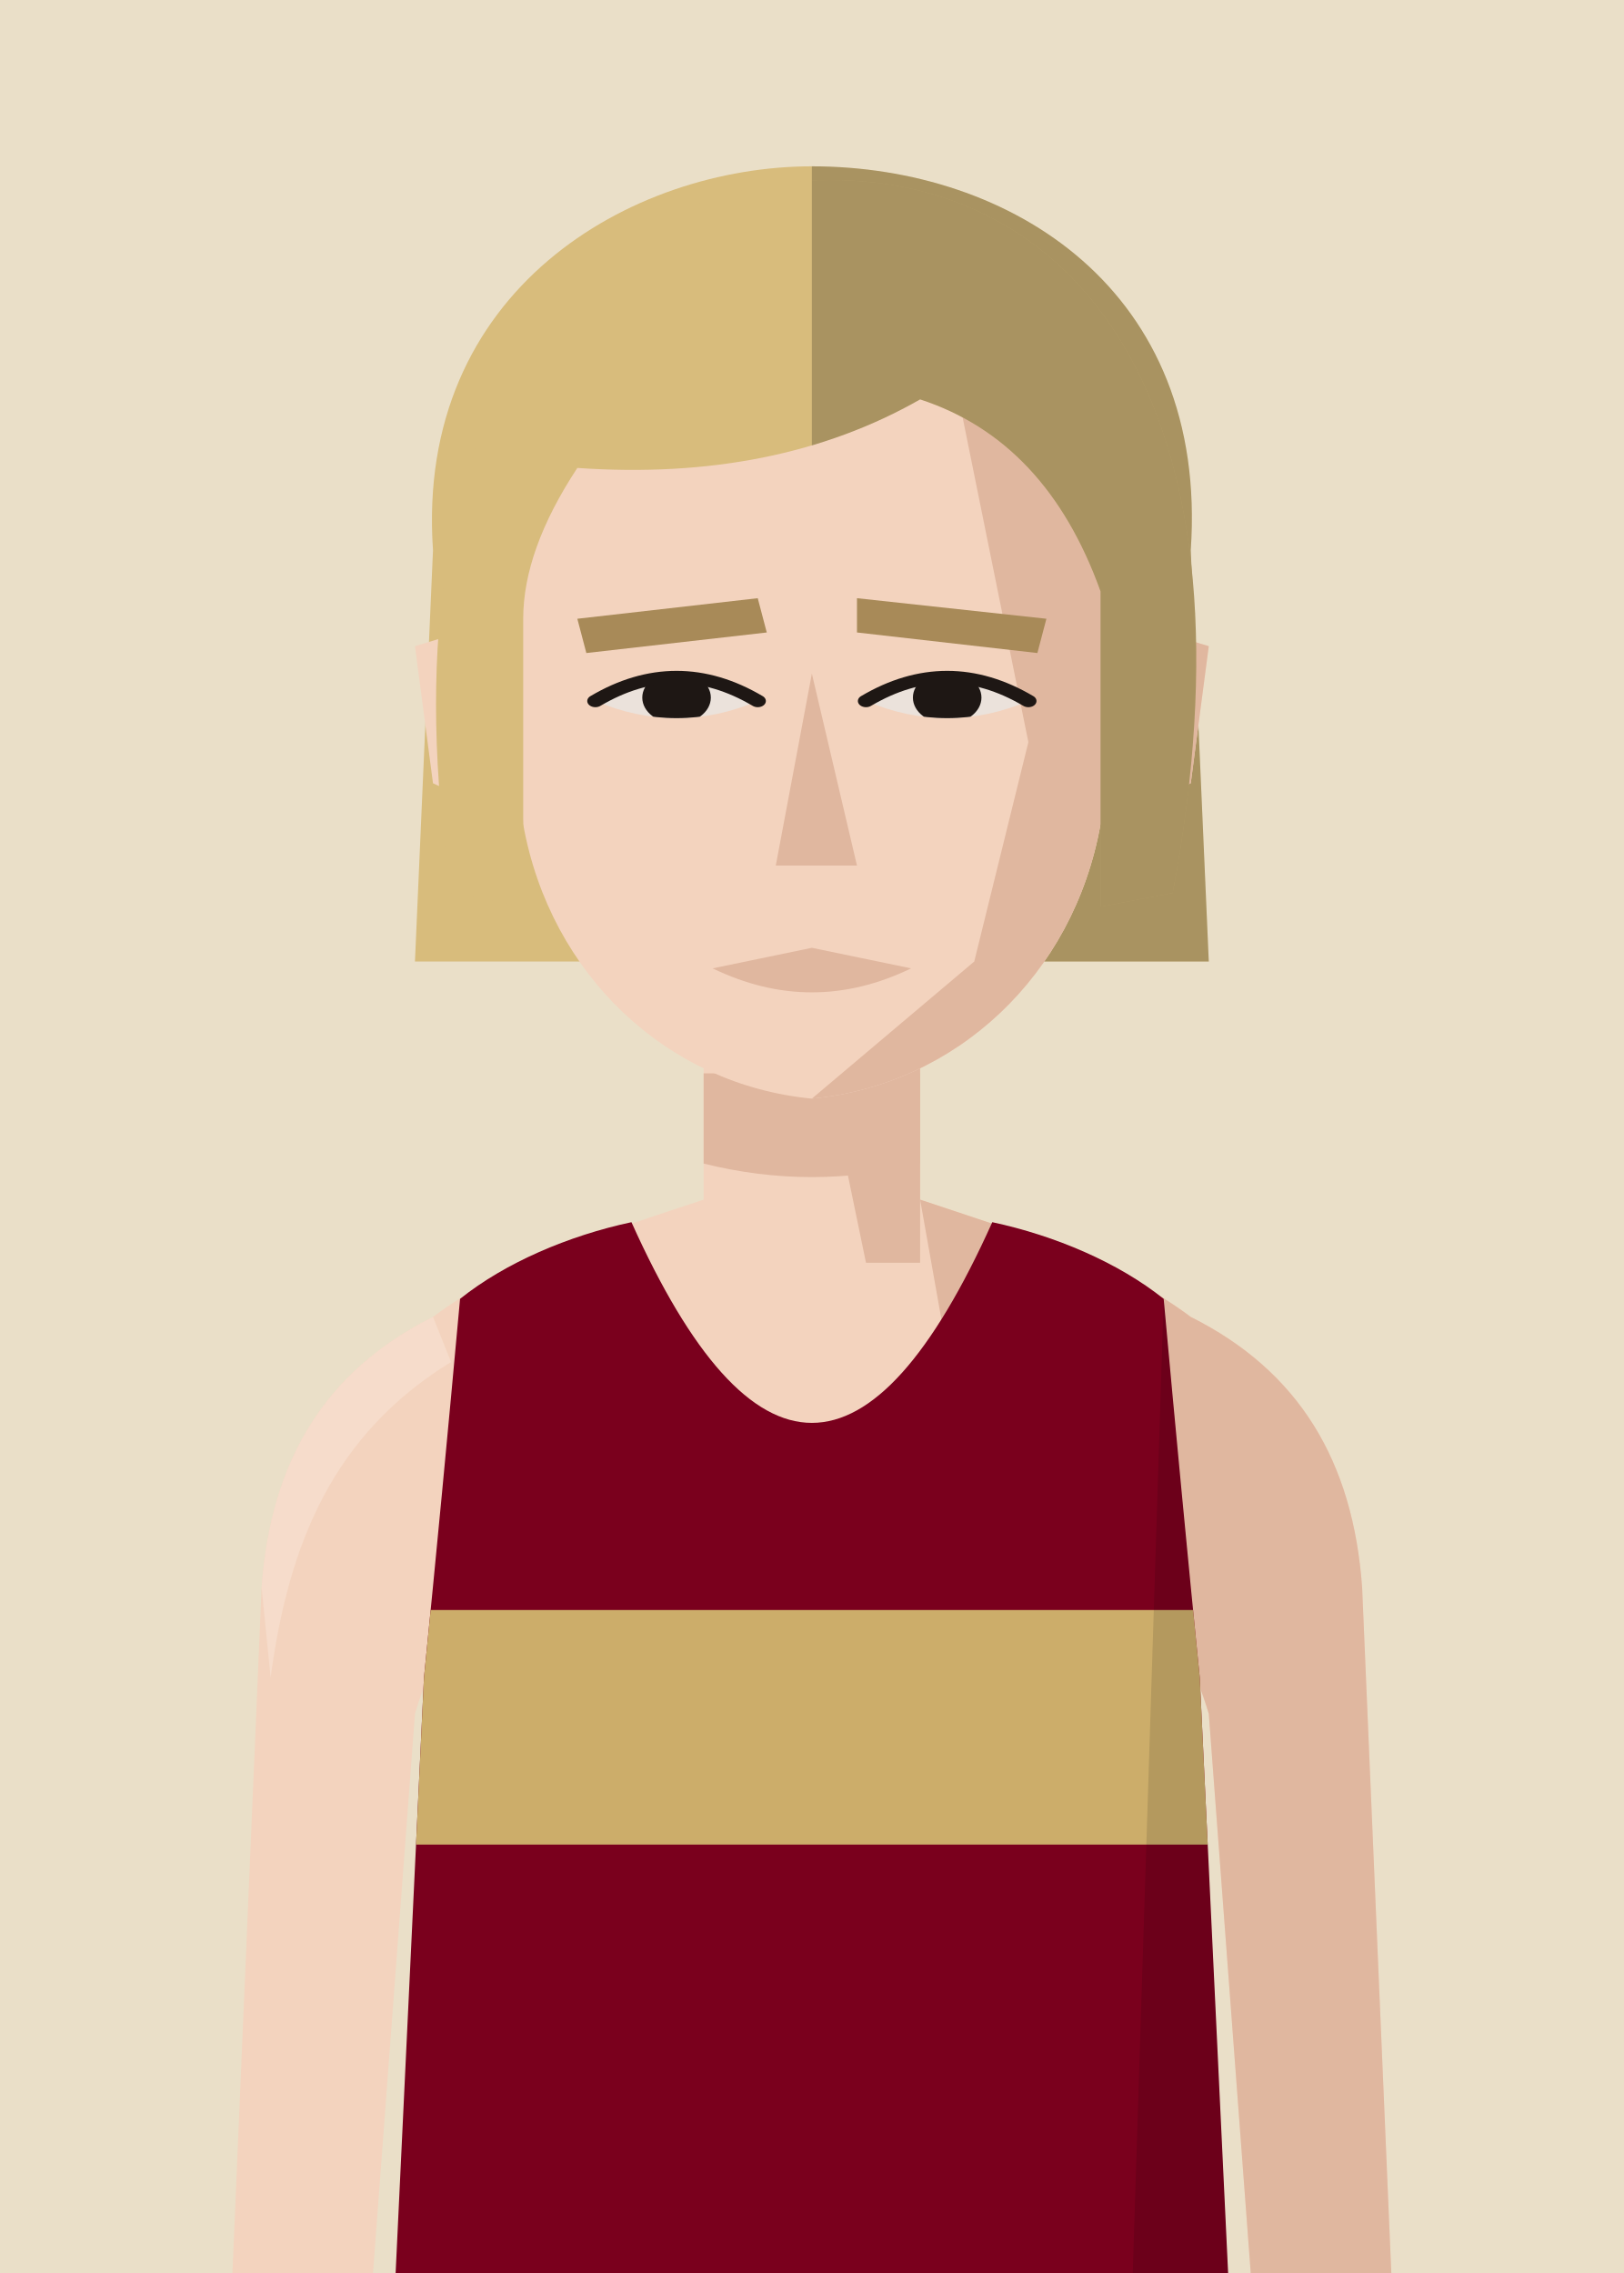
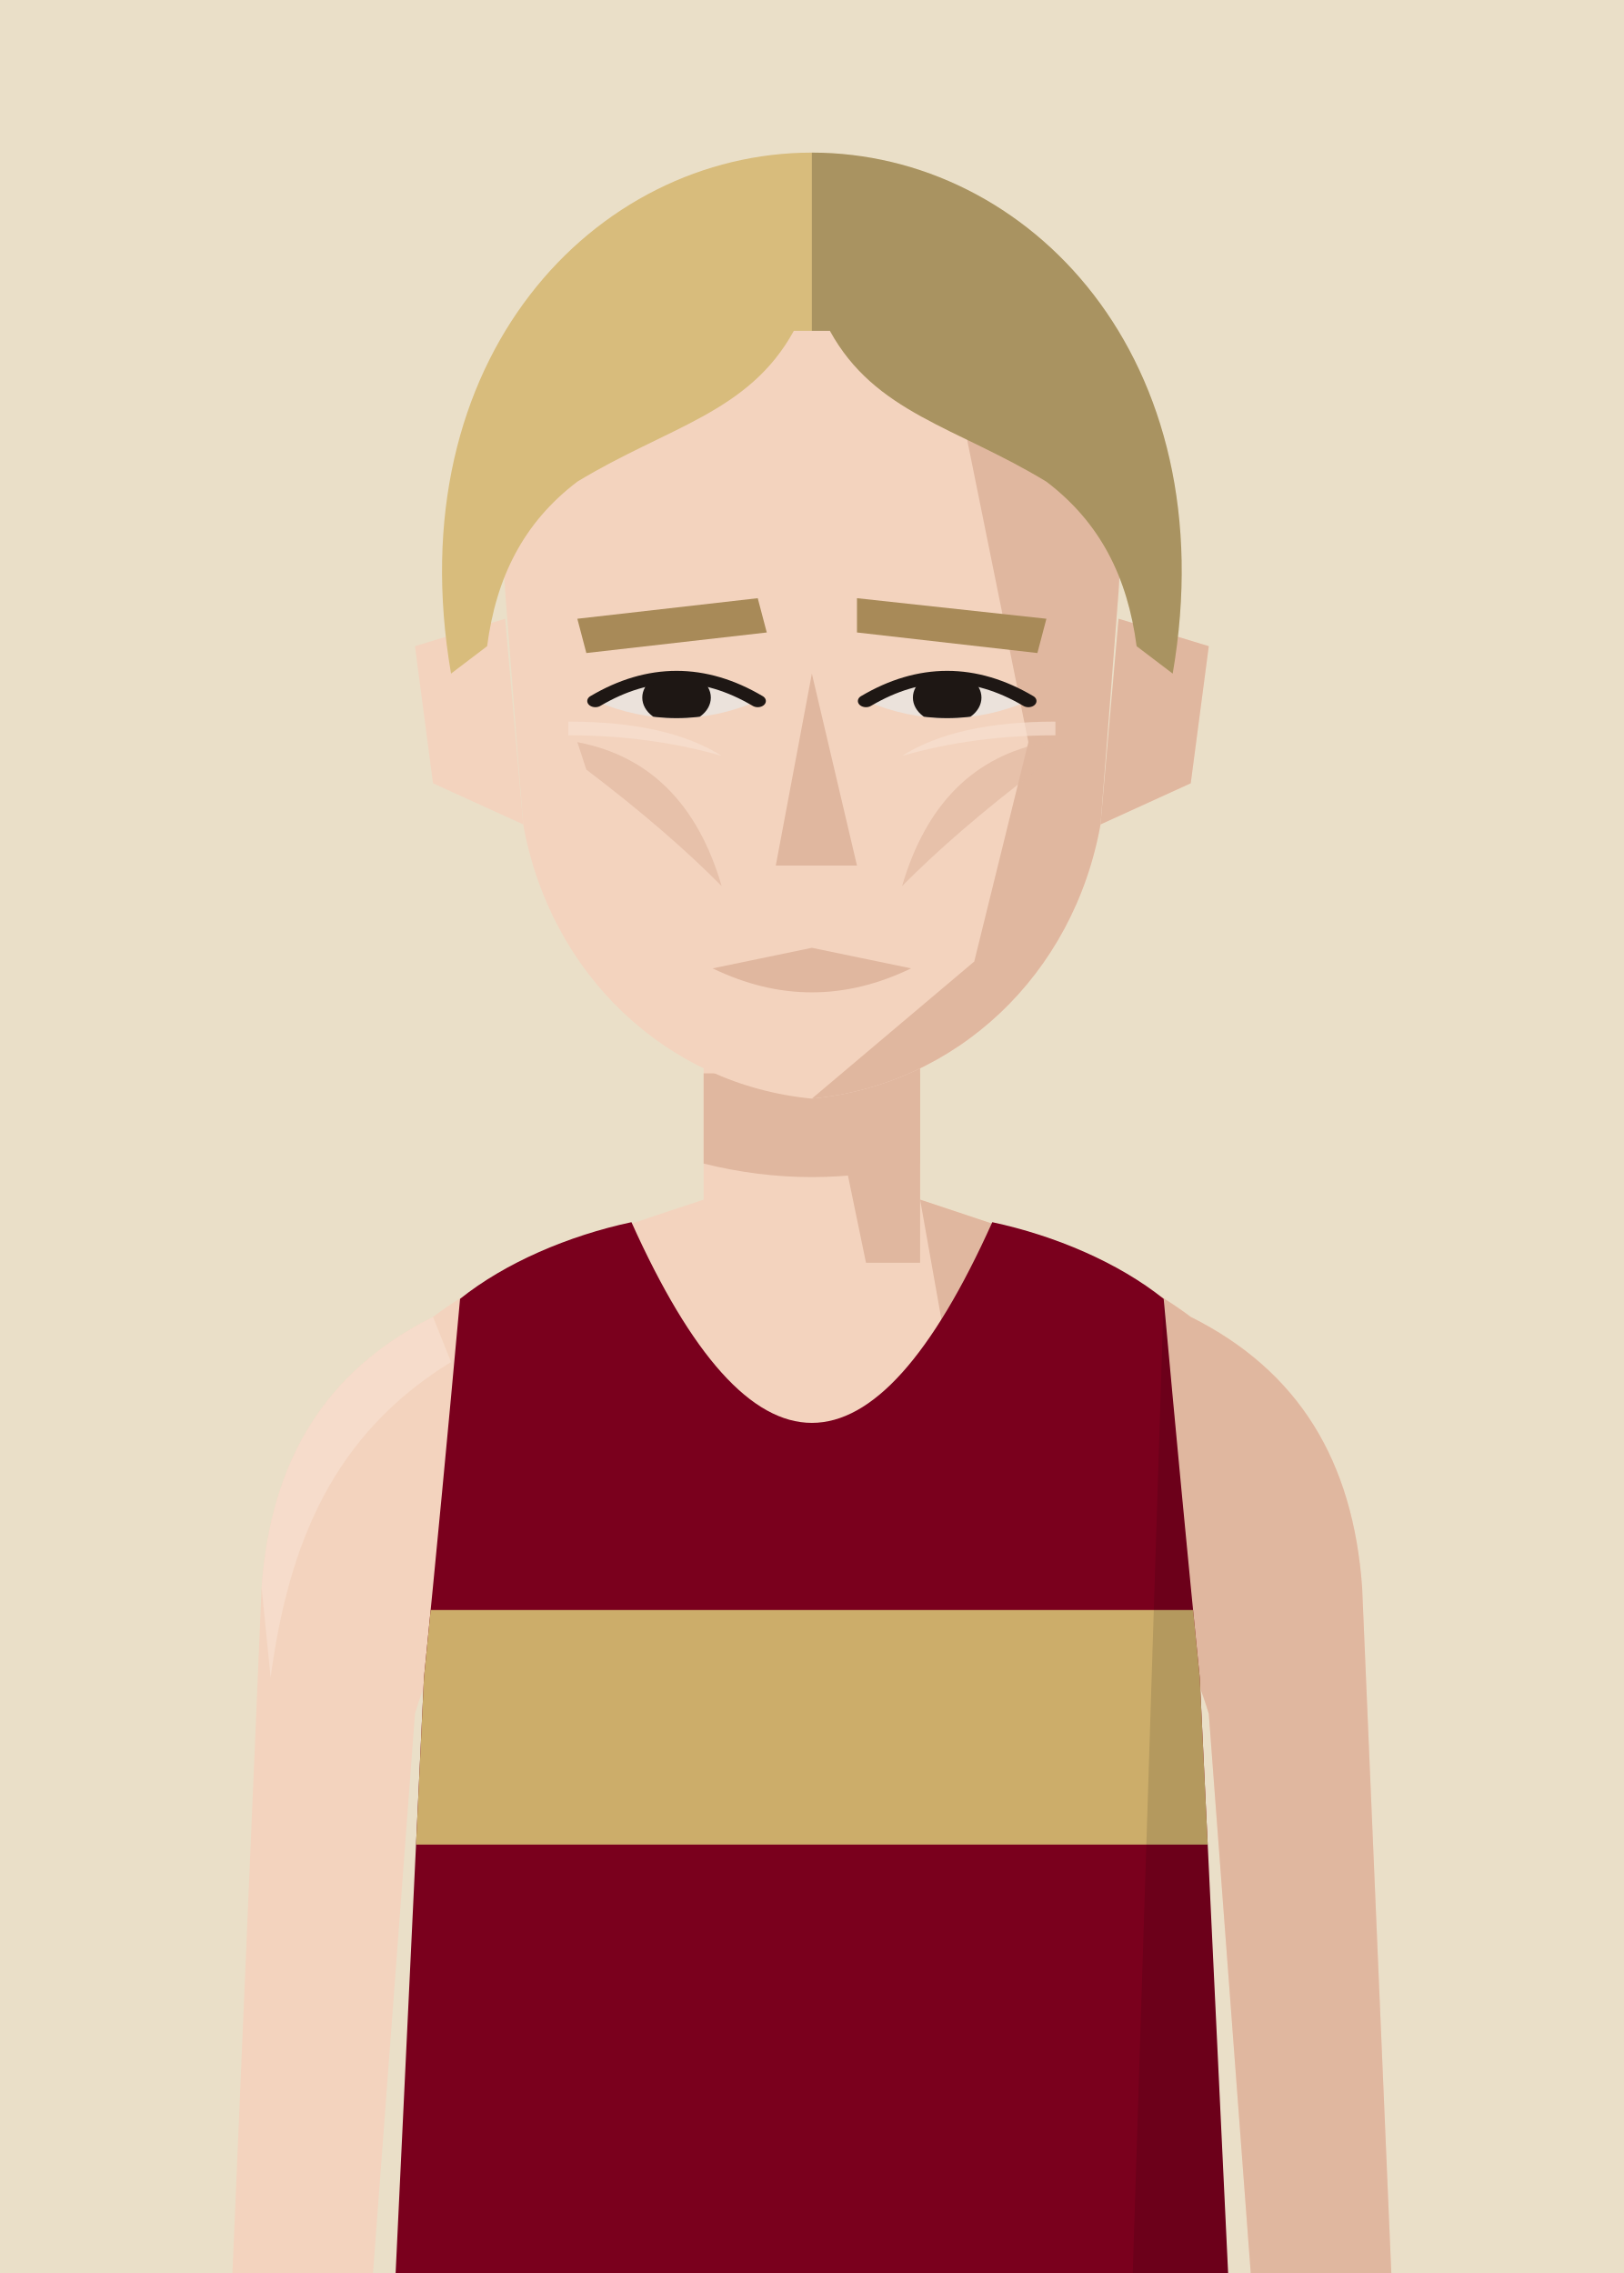
<svg xmlns="http://www.w3.org/2000/svg" viewBox="10 20 180 252">
  <defs>
    <clipPath id="vf">
      <path d="M53,330 L57,246 Q59,226 61,204 C66,200 73,197 80,195.5 Q100,240 120,195.5 C127,197 134,200 139,204 Q141,226 143,246 L147,330 Z" />
    </clipPath>
    <clipPath id="hf">
      <path d="M66,96 C64,58 80,40 100,40 C120,40 136,58 134,96 L132,130 C129,152 116,168 100,170 C84,168 71,152 68,130 Z" />
    </clipPath>
    <clipPath id="rf">
      <rect x="100" y="0" width="100" height="300" />
    </clipPath>
    <clipPath id="ef">
      <path d="M76,112 Q85,105 94,112 Q85,117 76,112 Z" />
      <path d="M106,112 Q115,105 124,112 Q115,117 106,112 Z" />
    </clipPath>
    <clipPath id="cf">
      <rect x="0" y="92" width="200" height="300" />
    </clipPath>
  </defs>
  <rect width="200" height="280" fill="#EADFC8" />
  <g transform="translate(0,-40)">
-     <g transform="translate(0,83) scale(1,0.76) translate(0,-40)" fill="#D8BC7C">
-       <path d="M58,90 C56,52 80,34 100,34 C122,34 144,52 142,90 L144,150 L56,150 Z" />
-       <g clip-path="url(#rf)" fill="#000" opacity=".22">
-         <path d="M58,90 C56,52 80,34 100,34 C122,34 144,52 142,90 L144,150 L56,150 Z" />
-       </g>
-     </g>
    <rect x="88" y="171" width="24" height="37" fill="#F3D3BE" />
    <path d="M88,193 C76,197 66,200 58,206 C46,212 40,222 39,236 L35,330 L50,330 L56,250 Q59,240 64,238 L136,238 Q141,240 144,250 L150,330 L165,330 L161,236 C160,222 154,212 142,206 C134,200 124,197 112,193" fill="#F3D3BE" />
    <g fill="#E0B79F">
      <path d="M112,193 C124,197 134,200 142,206 C154,212 160,222 161,236 L165,330 L150,330 L144,250 Q141,240 136,238 L120,238 Z" />
      <path d="M58,206 C46,212 40,222 39,236 L40,246 C42,231 47,219 60,211 Z" fill="#F8E2D3" opacity=".6" />
      <polygon points="100,171 112,171 112,200 106,200" />
      <path d="M88,179 L112,179 L112,189 Q100,192 88,189 Z" />
    </g>
    <g transform="translate(0,83) scale(1,0.76) translate(0,-40)">
      <g fill="#F3D3BE">
        <path d="M66,100 L56,104 L58,124 L68,130 Z" />
        <path d="M134,100 L144,104 L142,124 L132,130 Z" />
        <path d="M66,96 C64,58 80,40 100,40 C120,40 136,58 134,96 L132,130 C129,152 116,168 100,170 C84,168 71,152 68,130 Z" />
      </g>
      <path d="M134,100 L144,104 L142,124 L132,130 Z" fill="#E0B79F" />
      <g clip-path="url(#hf)">
        <polygon points="112,40 140,40 140,180 100,180 100,170 118,150 124,118 120,92" fill="#E0B79F" />
        <polygon points="60,40 100,40 90,68 60,82" fill="#F8E2D3" opacity=".7" />
      </g>
      <g fill="#A88A58">
        <polygon points="74,100 94,97 95,102 75,105" />
        <polygon points="105,97 126,100 125,105 105,102" />
      </g>
      <g fill="#EBE2DB">
        <path d="M76,112 Q85,105 94,112 Q85,117 76,112 Z" />
        <path d="M106,112 Q115,105 124,112 Q115,117 106,112 Z" />
      </g>
      <g clip-path="url(#ef)" fill="#1E1714">
        <circle cx="85" cy="111.5" r="3.8" />
        <circle cx="115" cy="111.5" r="3.8" />
      </g>
      <g fill="none" stroke="#1E1714" stroke-width="1.8" stroke-linecap="round">
        <path d="M76,112 Q85,105 94,112" />
        <path d="M106,112 Q115,105 124,112" />
      </g>
      <polygon points="100,108 105,136 96,136" fill="#E0B79F" />
      <path d="M89,151 L100,148 L111,151 Q100,158 89,151 Z" fill="#E0B79F" />
+       <g fill="#E0B79F" opacity=".65">
+         <path d="M74,118 Q86,121 90,139 Q84,131 75,122 Z" />
+         <path d="M126,118 Q114,121 110,139 Q116,131 125,122 Z" />
+       </g>
+       <g fill="#F8E2D3" opacity=".6">
+         <path d="M73,115 Q84,115 90,120 Q82,117 73,117 Z" />
+         <path d="M127,115 Q116,115 110,120 Q118,117 127,117 Z" />
+       </g>
      <g fill="#D8BC7C">
-         <path d="M60,140 C52,70 74,36 102,36 C130,36 150,70 140,140 L132,142 L132,96 Q126,74 112,68 Q96,80 74,78 Q68,90 68,100 L68,142 Z" />
+         <path d="M60,108 C54,62 76,32 100,32 C124,32 146,62 140,108 L136,104 C135,94 132,86 126,80 C116,72 107,70 102,58 L98,58 C93,70 84,72 74,80 C68,86 65,94 64,104 Z" />
        <g clip-path="url(#rf)" fill="#000" opacity=".22">
-           <path d="M60,140 C52,70 74,36 102,36 C130,36 150,70 140,140 L132,142 L132,96 Q126,74 112,68 Q96,80 74,78 Q68,90 68,100 L68,142 Z" />
+           <path d="M60,108 C54,62 76,32 100,32 C124,32 146,62 140,108 L136,104 C135,94 132,86 126,80 C116,72 107,70 102,58 L98,58 C93,70 84,72 74,80 C68,86 65,94 64,104 Z" />
        </g>
      </g>
    </g>
    <g clip-path="url(#vf)">
      <path d="M53,330 L57,246 Q59,226 61,204 C66,200 73,197 80,195.5 Q100,240 120,195.5 C127,197 134,200 139,204 Q141,226 143,246 L147,330 Z" fill="#7A001D" />
      <g transform="matrix(6.2857 0 0 6.5 37.14 193)">
        <rect x="0" y="7" width="20" height="4" fill="#CCAD6A" />
      </g>
      <path d="M139,204 Q141,226 143,246 L147,330 L135,330 Z" fill="#000" opacity="0.12" />
    </g>
  </g>
</svg>
